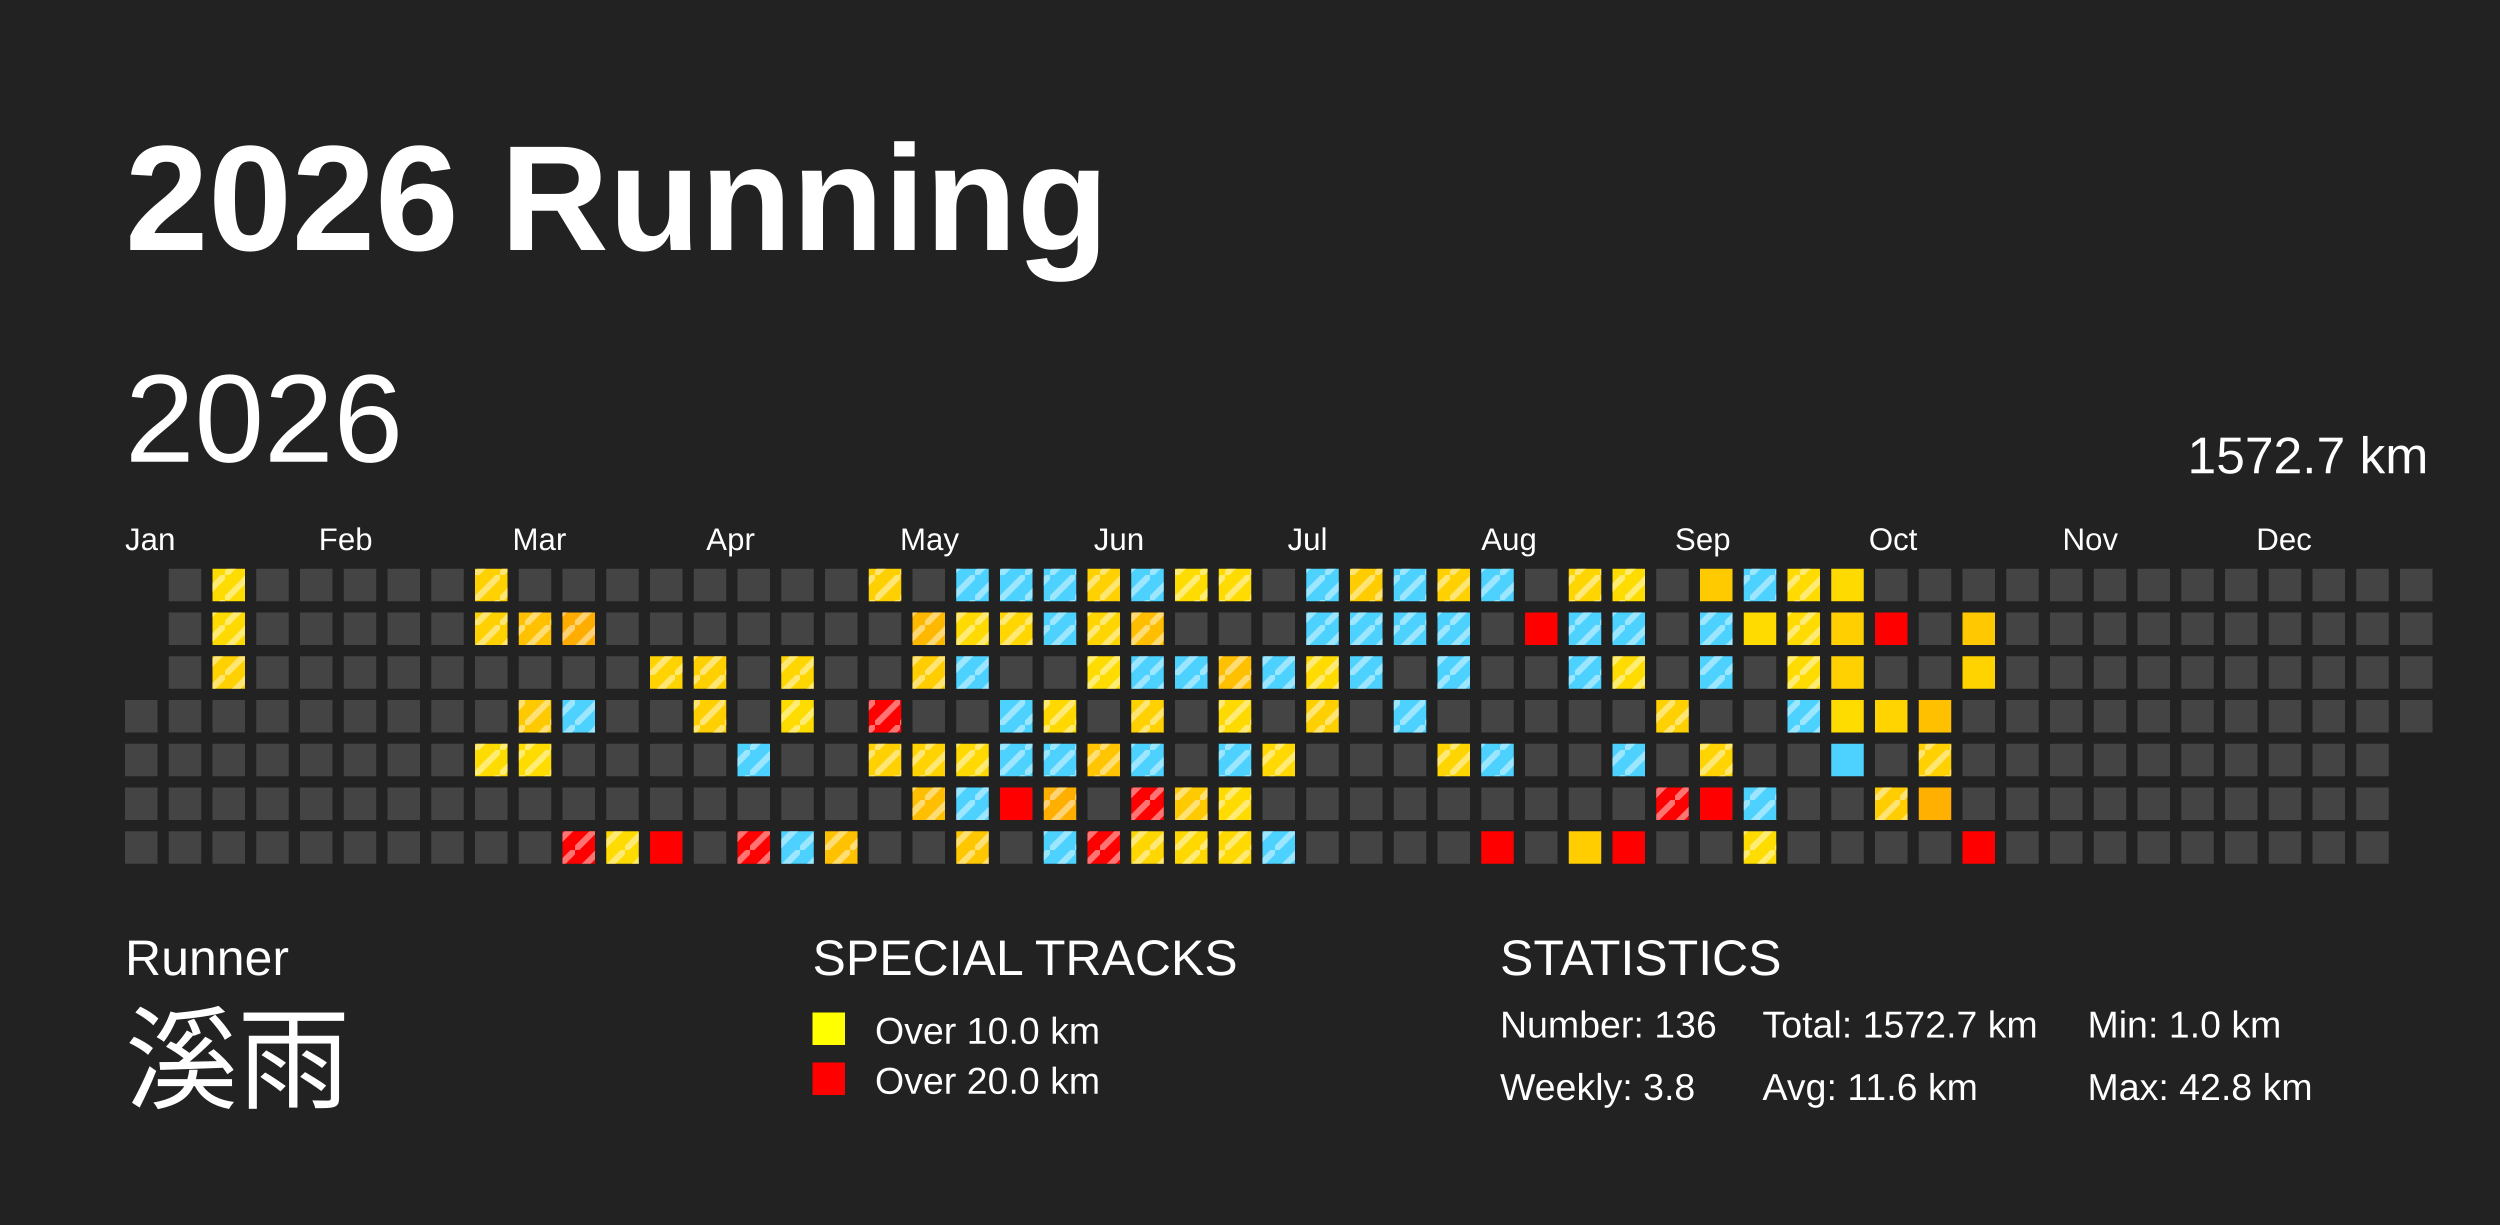
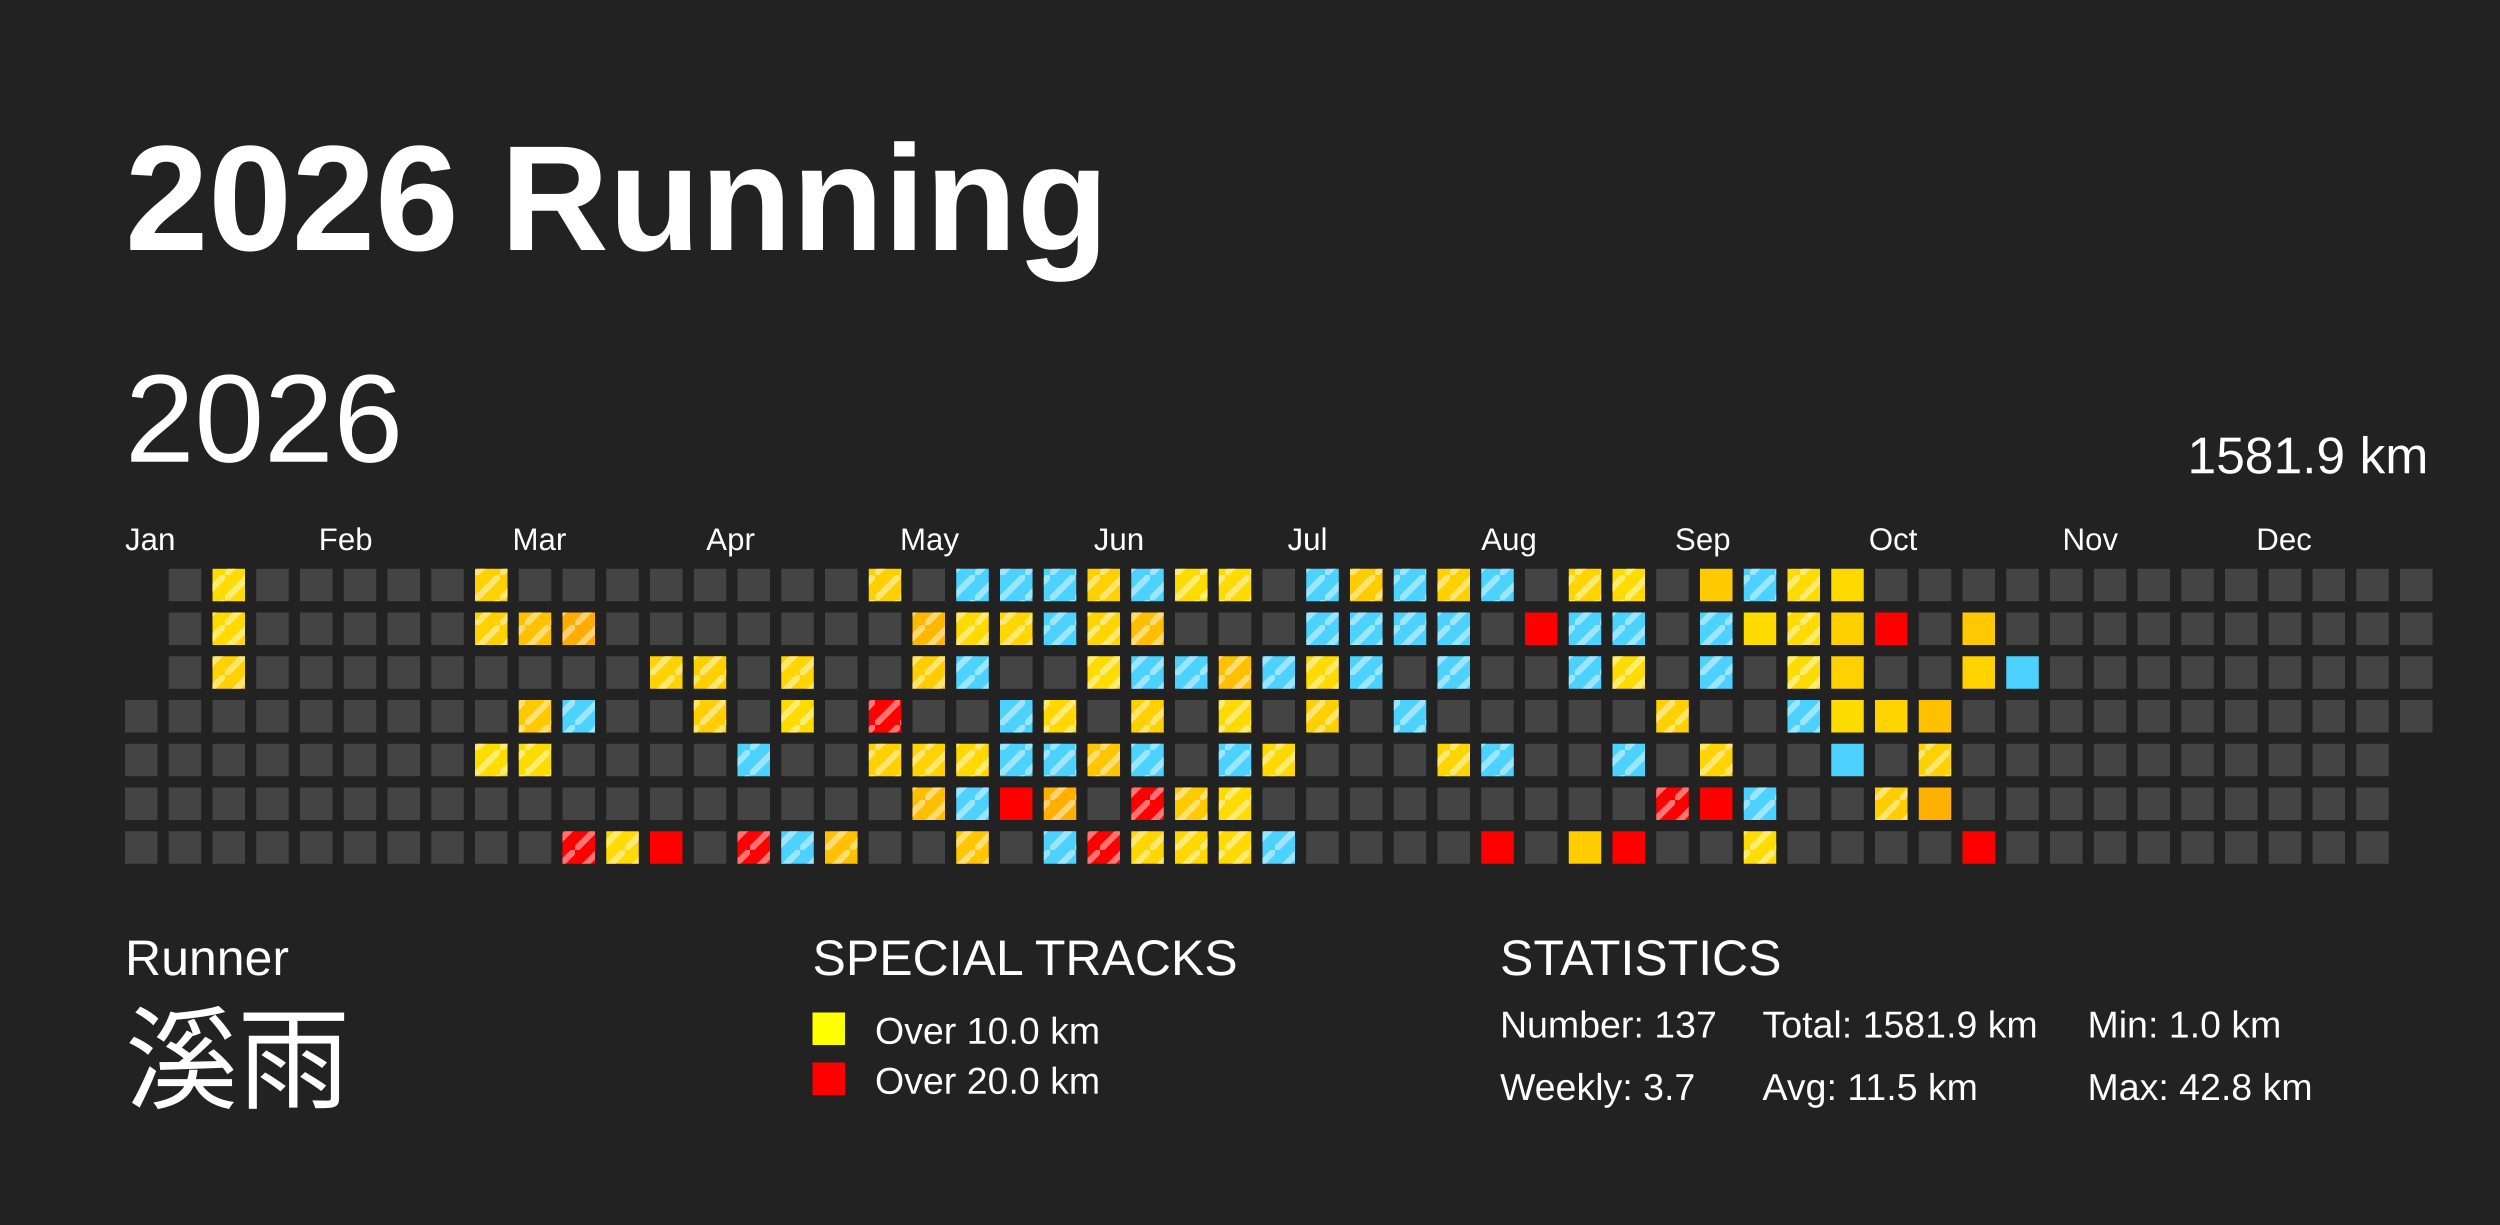
<svg xmlns="http://www.w3.org/2000/svg" baseProfile="full" height="98mm" version="1.1" viewBox="0,0,200,98" width="200mm">
  <defs>
    <pattern height="2" id="indoor-stripe" patternUnits="userSpaceOnUse" width="2">
      <line stroke="white" stroke-opacity="0.45" stroke-width="0.5" x1="0" x2="2" y1="2" y2="0" />
    </pattern>
  </defs>
  <rect fill="#222222" height="98" width="200" x="0" y="0" />
  <text fill="#FFFFFF" style="font-size:12px; font-family:Arial; font-weight:bold;" x="10" y="20">2026 Running</text>
  <text fill="#FFFFFF" style="font-size:4px; font-family:Arial" x="10" y="78">Runner</text>
  <text fill="#FFFFFF" style="font-size:9px; font-family:Arial" x="10" y="88">溪雨</text>
  <text fill="#FFFFFF" style="font-size:4px; font-family:Arial" x="65" y="78">SPECIAL TRACKS</text>
  <rect fill="yellow" height="2.6" width="2.6" x="65" y="81" />
  <text fill="#FFFFFF" style="font-size:3px; font-family:Arial" x="70" y="83.5">Over 10.0 km</text>
  <rect fill="red" height="2.6" width="2.6" x="65" y="85" />
  <text fill="#FFFFFF" style="font-size:3px; font-family:Arial" x="70" y="87.5">Over 20.0 km</text>
  <text fill="#FFFFFF" style="font-size:4px; font-family:Arial" x="120" y="78">STATISTICS</text>
-   <text fill="#FFFFFF" style="font-size:3px; font-family:Arial" x="120" y="83">Number: 136</text>
-   <text fill="#FFFFFF" style="font-size:3px; font-family:Arial" x="120" y="88">Weekly: 3.8</text>
-   <text fill="#FFFFFF" style="font-size:3px; font-family:Arial" x="141" y="83">Total: 1572.7 km</text>
-   <text fill="#FFFFFF" style="font-size:3px; font-family:Arial" x="141" y="88">Avg: 11.6 km</text>
+   <text fill="#FFFFFF" style="font-size:3px; font-family:Arial" x="120" y="83">Number: 137</text>
+   <text fill="#FFFFFF" style="font-size:3px; font-family:Arial" x="120" y="88">Weekly: 3.7</text>
+   <text fill="#FFFFFF" style="font-size:3px; font-family:Arial" x="141" y="83">Total: 1581.9 km</text>
+   <text fill="#FFFFFF" style="font-size:3px; font-family:Arial" x="141" y="88">Avg: 11.5 km</text>
  <text fill="#FFFFFF" style="font-size:3px; font-family:Arial" x="167" y="83">Min: 1.0 km</text>
  <text fill="#FFFFFF" style="font-size:3px; font-family:Arial" x="167" y="88">Max: 42.8 km</text>
  <text dominant-baseline="hanging" fill="#FFFFFF" style="font-size:10.0px; font-family:Arial;" x="10" y="30">2026</text>
-   <text dominant-baseline="hanging" fill="#FFFFFF" style="font-size:4.125px; font-family:Arial;" x="175" y="35">1572.7 km</text>
+   <text dominant-baseline="hanging" fill="#FFFFFF" style="font-size:4.125px; font-family:Arial;" x="175" y="35">1581.9 km</text>
  <text fill="#FFFFFF" style="font-size:2.5px; font-family:Arial" x="10.0" y="44">Jan</text>
  <text fill="#FFFFFF" style="font-size:2.5px; font-family:Arial" x="25.5" y="44">Feb</text>
  <text fill="#FFFFFF" style="font-size:2.5px; font-family:Arial" x="41.0" y="44">Mar</text>
  <text fill="#FFFFFF" style="font-size:2.5px; font-family:Arial" x="56.5" y="44">Apr</text>
  <text fill="#FFFFFF" style="font-size:2.5px; font-family:Arial" x="72.0" y="44">May</text>
  <text fill="#FFFFFF" style="font-size:2.5px; font-family:Arial" x="87.5" y="44">Jun</text>
  <text fill="#FFFFFF" style="font-size:2.5px; font-family:Arial" x="103.0" y="44">Jul</text>
  <text fill="#FFFFFF" style="font-size:2.5px; font-family:Arial" x="118.5" y="44">Aug</text>
  <text fill="#FFFFFF" style="font-size:2.5px; font-family:Arial" x="134.0" y="44">Sep</text>
  <text fill="#FFFFFF" style="font-size:2.5px; font-family:Arial" x="149.5" y="44">Oct</text>
  <text fill="#FFFFFF" style="font-size:2.5px; font-family:Arial" x="165.0" y="44">Nov</text>
  <text fill="#FFFFFF" style="font-size:2.5px; font-family:Arial" x="180.5" y="44">Dec</text>
  <rect fill="#444444" height="2.6" width="2.6" x="10.0" y="56.0" />
  <rect fill="#444444" height="2.6" width="2.6" x="10.0" y="59.5" />
  <rect fill="#444444" height="2.6" width="2.6" x="10.0" y="63.0" />
  <rect fill="#444444" height="2.6" width="2.6" x="10.0" y="66.5" />
  <rect fill="#444444" height="2.6" width="2.6" x="13.5" y="45.5" />
  <rect fill="#444444" height="2.6" width="2.6" x="13.5" y="49.0" />
  <rect fill="#444444" height="2.6" width="2.6" x="13.5" y="52.5" />
  <rect fill="#444444" height="2.6" width="2.6" x="13.5" y="56.0" />
  <rect fill="#444444" height="2.6" width="2.6" x="13.5" y="59.5" />
  <rect fill="#444444" height="2.6" width="2.6" x="13.5" y="63.0" />
  <rect fill="#444444" height="2.6" width="2.6" x="13.5" y="66.5" />
  <rect fill="#ffdc00" height="2.6" width="2.6" x="17.0" y="45.5" />
  <rect fill="url(#indoor-stripe)" height="2.6" style="pointer-events: none;" width="2.6" x="17.0" y="45.5" />
  <rect fill="#ffda00" height="2.6" width="2.6" x="17.0" y="49.0" />
  <rect fill="url(#indoor-stripe)" height="2.6" style="pointer-events: none;" width="2.6" x="17.0" y="49.0" />
  <rect fill="#ffd100" height="2.6" width="2.6" x="17.0" y="52.5" />
  <rect fill="url(#indoor-stripe)" height="2.6" style="pointer-events: none;" width="2.6" x="17.0" y="52.5" />
  <rect fill="#444444" height="2.6" width="2.6" x="17.0" y="56.0" />
  <rect fill="#444444" height="2.6" width="2.6" x="17.0" y="59.5" />
  <rect fill="#444444" height="2.6" width="2.6" x="17.0" y="63.0" />
  <rect fill="#444444" height="2.6" width="2.6" x="17.0" y="66.5" />
  <rect fill="#444444" height="2.6" width="2.6" x="20.5" y="45.5" />
  <rect fill="#444444" height="2.6" width="2.6" x="20.5" y="49.0" />
  <rect fill="#444444" height="2.6" width="2.6" x="20.5" y="52.5" />
  <rect fill="#444444" height="2.6" width="2.6" x="20.5" y="56.0" />
  <rect fill="#444444" height="2.6" width="2.6" x="20.5" y="59.5" />
  <rect fill="#444444" height="2.6" width="2.6" x="20.5" y="63.0" />
  <rect fill="#444444" height="2.6" width="2.6" x="20.5" y="66.5" />
  <rect fill="#444444" height="2.6" width="2.6" x="24.0" y="45.5" />
  <rect fill="#444444" height="2.6" width="2.6" x="24.0" y="49.0" />
  <rect fill="#444444" height="2.6" width="2.6" x="24.0" y="52.5" />
  <rect fill="#444444" height="2.6" width="2.6" x="24.0" y="56.0" />
  <rect fill="#444444" height="2.6" width="2.6" x="24.0" y="59.5" />
  <rect fill="#444444" height="2.6" width="2.6" x="24.0" y="63.0" />
  <rect fill="#444444" height="2.6" width="2.6" x="24.0" y="66.5" />
  <rect fill="#444444" height="2.6" width="2.6" x="27.5" y="45.5" />
  <rect fill="#444444" height="2.6" width="2.6" x="27.5" y="49.0" />
  <rect fill="#444444" height="2.6" width="2.6" x="27.5" y="52.5" />
  <rect fill="#444444" height="2.6" width="2.6" x="27.5" y="56.0" />
  <rect fill="#444444" height="2.6" width="2.6" x="27.5" y="59.5" />
  <rect fill="#444444" height="2.6" width="2.6" x="27.5" y="63.0" />
  <rect fill="#444444" height="2.6" width="2.6" x="27.5" y="66.5" />
  <rect fill="#444444" height="2.6" width="2.6" x="31.0" y="45.5" />
  <rect fill="#444444" height="2.6" width="2.6" x="31.0" y="49.0" />
  <rect fill="#444444" height="2.6" width="2.6" x="31.0" y="52.5" />
  <rect fill="#444444" height="2.6" width="2.6" x="31.0" y="56.0" />
  <rect fill="#444444" height="2.6" width="2.6" x="31.0" y="59.5" />
  <rect fill="#444444" height="2.6" width="2.6" x="31.0" y="63.0" />
  <rect fill="#444444" height="2.6" width="2.6" x="31.0" y="66.5" />
  <rect fill="#444444" height="2.6" width="2.6" x="34.5" y="45.5" />
  <rect fill="#444444" height="2.6" width="2.6" x="34.5" y="49.0" />
  <rect fill="#444444" height="2.6" width="2.6" x="34.5" y="52.5" />
  <rect fill="#444444" height="2.6" width="2.6" x="34.5" y="56.0" />
  <rect fill="#444444" height="2.6" width="2.6" x="34.5" y="59.5" />
  <rect fill="#444444" height="2.6" width="2.6" x="34.5" y="63.0" />
  <rect fill="#444444" height="2.6" width="2.6" x="34.5" y="66.5" />
  <rect fill="#ffd100" height="2.6" width="2.6" x="38.0" y="45.5" />
  <rect fill="url(#indoor-stripe)" height="2.6" style="pointer-events: none;" width="2.6" x="38.0" y="45.5" />
  <rect fill="#ffd100" height="2.6" width="2.6" x="38.0" y="49.0" />
  <rect fill="url(#indoor-stripe)" height="2.6" style="pointer-events: none;" width="2.6" x="38.0" y="49.0" />
  <rect fill="#444444" height="2.6" width="2.6" x="38.0" y="52.5" />
  <rect fill="#444444" height="2.6" width="2.6" x="38.0" y="56.0" />
  <rect fill="#ffdc00" height="2.6" width="2.6" x="38.0" y="59.5" />
  <rect fill="url(#indoor-stripe)" height="2.6" style="pointer-events: none;" width="2.6" x="38.0" y="59.5" />
  <rect fill="#444444" height="2.6" width="2.6" x="38.0" y="63.0" />
  <rect fill="#444444" height="2.6" width="2.6" x="38.0" y="66.5" />
  <rect fill="#444444" height="2.6" width="2.6" x="41.5" y="45.5" />
  <rect fill="#ffc100" height="2.6" width="2.6" x="41.5" y="49.0" />
  <rect fill="url(#indoor-stripe)" height="2.6" style="pointer-events: none;" width="2.6" x="41.5" y="49.0" />
  <rect fill="#444444" height="2.6" width="2.6" x="41.5" y="52.5" />
  <rect fill="#ffc900" height="2.6" width="2.6" x="41.5" y="56.0" />
  <rect fill="url(#indoor-stripe)" height="2.6" style="pointer-events: none;" width="2.6" x="41.5" y="56.0" />
  <rect fill="#ffdc00" height="2.6" width="2.6" x="41.5" y="59.5" />
  <rect fill="url(#indoor-stripe)" height="2.6" style="pointer-events: none;" width="2.6" x="41.5" y="59.5" />
  <rect fill="#444444" height="2.6" width="2.6" x="41.5" y="63.0" />
  <rect fill="#444444" height="2.6" width="2.6" x="41.5" y="66.5" />
  <rect fill="#444444" height="2.6" width="2.6" x="45.0" y="45.5" />
  <rect fill="#ffad00" height="2.6" width="2.6" x="45.0" y="49.0" />
  <rect fill="url(#indoor-stripe)" height="2.6" style="pointer-events: none;" width="2.6" x="45.0" y="49.0" />
  <rect fill="#444444" height="2.6" width="2.6" x="45.0" y="52.5" />
  <rect fill="#4dd2ff" height="2.6" width="2.6" x="45.0" y="56.0" />
  <rect fill="url(#indoor-stripe)" height="2.6" style="pointer-events: none;" width="2.6" x="45.0" y="56.0" />
  <rect fill="#444444" height="2.6" width="2.6" x="45.0" y="59.5" />
  <rect fill="#444444" height="2.6" width="2.6" x="45.0" y="63.0" />
  <rect fill="red" height="2.6" width="2.6" x="45.0" y="66.5" />
  <rect fill="url(#indoor-stripe)" height="2.6" style="pointer-events: none;" width="2.6" x="45.0" y="66.5" />
  <rect fill="#444444" height="2.6" width="2.6" x="48.5" y="45.5" />
  <rect fill="#444444" height="2.6" width="2.6" x="48.5" y="49.0" />
  <rect fill="#444444" height="2.6" width="2.6" x="48.5" y="52.5" />
  <rect fill="#444444" height="2.6" width="2.6" x="48.5" y="56.0" />
  <rect fill="#444444" height="2.6" width="2.6" x="48.5" y="59.5" />
  <rect fill="#444444" height="2.6" width="2.6" x="48.5" y="63.0" />
  <rect fill="#ffdb00" height="2.6" width="2.6" x="48.5" y="66.5" />
  <rect fill="url(#indoor-stripe)" height="2.6" style="pointer-events: none;" width="2.6" x="48.5" y="66.5" />
  <rect fill="#444444" height="2.6" width="2.6" x="52.0" y="45.5" />
  <rect fill="#444444" height="2.6" width="2.6" x="52.0" y="49.0" />
  <rect fill="#ffd300" height="2.6" width="2.6" x="52.0" y="52.5" />
  <rect fill="url(#indoor-stripe)" height="2.6" style="pointer-events: none;" width="2.6" x="52.0" y="52.5" />
  <rect fill="#444444" height="2.6" width="2.6" x="52.0" y="56.0" />
  <rect fill="#444444" height="2.6" width="2.6" x="52.0" y="59.5" />
  <rect fill="#444444" height="2.6" width="2.6" x="52.0" y="63.0" />
  <rect fill="red" height="2.6" width="2.6" x="52.0" y="66.5" />
  <rect fill="#444444" height="2.6" width="2.6" x="55.5" y="45.5" />
  <rect fill="#444444" height="2.6" width="2.6" x="55.5" y="49.0" />
  <rect fill="#ffd000" height="2.6" width="2.6" x="55.5" y="52.5" />
  <rect fill="url(#indoor-stripe)" height="2.6" style="pointer-events: none;" width="2.6" x="55.5" y="52.5" />
  <rect fill="#ffcf00" height="2.6" width="2.6" x="55.5" y="56.0" />
  <rect fill="url(#indoor-stripe)" height="2.6" style="pointer-events: none;" width="2.6" x="55.5" y="56.0" />
  <rect fill="#444444" height="2.6" width="2.6" x="55.5" y="59.5" />
  <rect fill="#444444" height="2.6" width="2.6" x="55.5" y="63.0" />
  <rect fill="#444444" height="2.6" width="2.6" x="55.5" y="66.5" />
  <rect fill="#444444" height="2.6" width="2.6" x="59.0" y="45.5" />
  <rect fill="#444444" height="2.6" width="2.6" x="59.0" y="49.0" />
  <rect fill="#444444" height="2.6" width="2.6" x="59.0" y="52.5" />
  <rect fill="#444444" height="2.6" width="2.6" x="59.0" y="56.0" />
  <rect fill="#4dd2ff" height="2.6" width="2.6" x="59.0" y="59.5" />
  <rect fill="url(#indoor-stripe)" height="2.6" style="pointer-events: none;" width="2.6" x="59.0" y="59.5" />
  <rect fill="#444444" height="2.6" width="2.6" x="59.0" y="63.0" />
  <rect fill="red" height="2.6" width="2.6" x="59.0" y="66.5" />
  <rect fill="url(#indoor-stripe)" height="2.6" style="pointer-events: none;" width="2.6" x="59.0" y="66.5" />
  <rect fill="#444444" height="2.6" width="2.6" x="62.5" y="45.5" />
  <rect fill="#444444" height="2.6" width="2.6" x="62.5" y="49.0" />
  <rect fill="#ffd600" height="2.6" width="2.6" x="62.5" y="52.5" />
  <rect fill="url(#indoor-stripe)" height="2.6" style="pointer-events: none;" width="2.6" x="62.5" y="52.5" />
  <rect fill="#ffdc00" height="2.6" width="2.6" x="62.5" y="56.0" />
  <rect fill="url(#indoor-stripe)" height="2.6" style="pointer-events: none;" width="2.6" x="62.5" y="56.0" />
  <rect fill="#444444" height="2.6" width="2.6" x="62.5" y="59.5" />
  <rect fill="#444444" height="2.6" width="2.6" x="62.5" y="63.0" />
  <rect fill="#4dd2ff" height="2.6" width="2.6" x="62.5" y="66.5" />
  <rect fill="url(#indoor-stripe)" height="2.6" style="pointer-events: none;" width="2.6" x="62.5" y="66.5" />
  <rect fill="#444444" height="2.6" width="2.6" x="66.0" y="45.5" />
  <rect fill="#444444" height="2.6" width="2.6" x="66.0" y="49.0" />
  <rect fill="#444444" height="2.6" width="2.6" x="66.0" y="52.5" />
  <rect fill="#444444" height="2.6" width="2.6" x="66.0" y="56.0" />
  <rect fill="#444444" height="2.6" width="2.6" x="66.0" y="59.5" />
  <rect fill="#444444" height="2.6" width="2.6" x="66.0" y="63.0" />
  <rect fill="#ffc100" height="2.6" width="2.6" x="66.0" y="66.5" />
  <rect fill="url(#indoor-stripe)" height="2.6" style="pointer-events: none;" width="2.6" x="66.0" y="66.5" />
  <rect fill="#ffd000" height="2.6" width="2.6" x="69.5" y="45.5" />
  <rect fill="url(#indoor-stripe)" height="2.6" style="pointer-events: none;" width="2.6" x="69.5" y="45.5" />
  <rect fill="#444444" height="2.6" width="2.6" x="69.5" y="49.0" />
  <rect fill="#444444" height="2.6" width="2.6" x="69.5" y="52.5" />
  <rect fill="red" height="2.6" width="2.6" x="69.5" y="56.0" />
  <rect fill="url(#indoor-stripe)" height="2.6" style="pointer-events: none;" width="2.6" x="69.5" y="56.0" />
  <rect fill="#ffd100" height="2.6" width="2.6" x="69.5" y="59.5" />
  <rect fill="url(#indoor-stripe)" height="2.6" style="pointer-events: none;" width="2.6" x="69.5" y="59.5" />
  <rect fill="#444444" height="2.6" width="2.6" x="69.5" y="63.0" />
  <rect fill="#444444" height="2.6" width="2.6" x="69.5" y="66.5" />
  <rect fill="#444444" height="2.6" width="2.6" x="73.0" y="45.5" />
  <rect fill="#ffb800" height="2.6" width="2.6" x="73.0" y="49.0" />
  <rect fill="url(#indoor-stripe)" height="2.6" style="pointer-events: none;" width="2.6" x="73.0" y="49.0" />
  <rect fill="#ffcd00" height="2.6" width="2.6" x="73.0" y="52.5" />
  <rect fill="url(#indoor-stripe)" height="2.6" style="pointer-events: none;" width="2.6" x="73.0" y="52.5" />
  <rect fill="#444444" height="2.6" width="2.6" x="73.0" y="56.0" />
  <rect fill="#ffd300" height="2.6" width="2.6" x="73.0" y="59.5" />
  <rect fill="url(#indoor-stripe)" height="2.6" style="pointer-events: none;" width="2.6" x="73.0" y="59.5" />
  <rect fill="#ffbe00" height="2.6" width="2.6" x="73.0" y="63.0" />
  <rect fill="url(#indoor-stripe)" height="2.6" style="pointer-events: none;" width="2.6" x="73.0" y="63.0" />
  <rect fill="#444444" height="2.6" width="2.6" x="73.0" y="66.5" />
  <rect fill="#4dd2ff" height="2.6" width="2.6" x="76.5" y="45.5" />
  <rect fill="url(#indoor-stripe)" height="2.6" style="pointer-events: none;" width="2.6" x="76.5" y="45.5" />
  <rect fill="#ffda00" height="2.6" width="2.6" x="76.5" y="49.0" />
  <rect fill="url(#indoor-stripe)" height="2.6" style="pointer-events: none;" width="2.6" x="76.5" y="49.0" />
  <rect fill="#4dd2ff" height="2.6" width="2.6" x="76.5" y="52.5" />
  <rect fill="url(#indoor-stripe)" height="2.6" style="pointer-events: none;" width="2.6" x="76.5" y="52.5" />
  <rect fill="#444444" height="2.6" width="2.6" x="76.5" y="56.0" />
  <rect fill="#ffd900" height="2.6" width="2.6" x="76.5" y="59.5" />
  <rect fill="url(#indoor-stripe)" height="2.6" style="pointer-events: none;" width="2.6" x="76.5" y="59.5" />
  <rect fill="#4dd2ff" height="2.6" width="2.6" x="76.5" y="63.0" />
  <rect fill="url(#indoor-stripe)" height="2.6" style="pointer-events: none;" width="2.6" x="76.5" y="63.0" />
  <rect fill="#ffc700" height="2.6" width="2.6" x="76.5" y="66.5" />
  <rect fill="url(#indoor-stripe)" height="2.6" style="pointer-events: none;" width="2.6" x="76.5" y="66.5" />
  <rect fill="#4dd2ff" height="2.6" width="2.6" x="80.0" y="45.5" />
  <rect fill="url(#indoor-stripe)" height="2.6" style="pointer-events: none;" width="2.6" x="80.0" y="45.5" />
  <rect fill="#ffd600" height="2.6" width="2.6" x="80.0" y="49.0" />
  <rect fill="url(#indoor-stripe)" height="2.6" style="pointer-events: none;" width="2.6" x="80.0" y="49.0" />
  <rect fill="#444444" height="2.6" width="2.6" x="80.0" y="52.5" />
  <rect fill="#4dd2ff" height="2.6" width="2.6" x="80.0" y="56.0" />
  <rect fill="url(#indoor-stripe)" height="2.6" style="pointer-events: none;" width="2.6" x="80.0" y="56.0" />
  <rect fill="#4dd2ff" height="2.6" width="2.6" x="80.0" y="59.5" />
  <rect fill="url(#indoor-stripe)" height="2.6" style="pointer-events: none;" width="2.6" x="80.0" y="59.5" />
  <rect fill="red" height="2.6" width="2.6" x="80.0" y="63.0" />
  <rect fill="#444444" height="2.6" width="2.6" x="80.0" y="66.5" />
  <rect fill="#4dd2ff" height="2.6" width="2.6" x="83.5" y="45.5" />
  <rect fill="url(#indoor-stripe)" height="2.6" style="pointer-events: none;" width="2.6" x="83.5" y="45.5" />
  <rect fill="#4dd2ff" height="2.6" width="2.6" x="83.5" y="49.0" />
  <rect fill="url(#indoor-stripe)" height="2.6" style="pointer-events: none;" width="2.6" x="83.5" y="49.0" />
  <rect fill="#444444" height="2.6" width="2.6" x="83.5" y="52.5" />
  <rect fill="#ffd800" height="2.6" width="2.6" x="83.5" y="56.0" />
  <rect fill="url(#indoor-stripe)" height="2.6" style="pointer-events: none;" width="2.6" x="83.5" y="56.0" />
  <rect fill="#4dd2ff" height="2.6" width="2.6" x="83.5" y="59.5" />
  <rect fill="url(#indoor-stripe)" height="2.6" style="pointer-events: none;" width="2.6" x="83.5" y="59.5" />
  <rect fill="#ffaf00" height="2.6" width="2.6" x="83.5" y="63.0" />
  <rect fill="url(#indoor-stripe)" height="2.6" style="pointer-events: none;" width="2.6" x="83.5" y="63.0" />
  <rect fill="#4dd2ff" height="2.6" width="2.6" x="83.5" y="66.5" />
  <rect fill="url(#indoor-stripe)" height="2.6" style="pointer-events: none;" width="2.6" x="83.5" y="66.5" />
  <rect fill="#ffd100" height="2.6" width="2.6" x="87.0" y="45.5" />
  <rect fill="url(#indoor-stripe)" height="2.6" style="pointer-events: none;" width="2.6" x="87.0" y="45.5" />
  <rect fill="#ffd500" height="2.6" width="2.6" x="87.0" y="49.0" />
  <rect fill="url(#indoor-stripe)" height="2.6" style="pointer-events: none;" width="2.6" x="87.0" y="49.0" />
  <rect fill="#ffdc00" height="2.6" width="2.6" x="87.0" y="52.5" />
  <rect fill="url(#indoor-stripe)" height="2.6" style="pointer-events: none;" width="2.6" x="87.0" y="52.5" />
  <rect fill="#444444" height="2.6" width="2.6" x="87.0" y="56.0" />
  <rect fill="#ffc500" height="2.6" width="2.6" x="87.0" y="59.5" />
  <rect fill="url(#indoor-stripe)" height="2.6" style="pointer-events: none;" width="2.6" x="87.0" y="59.5" />
  <rect fill="#444444" height="2.6" width="2.6" x="87.0" y="63.0" />
  <rect fill="red" height="2.6" width="2.6" x="87.0" y="66.5" />
  <rect fill="url(#indoor-stripe)" height="2.6" style="pointer-events: none;" width="2.6" x="87.0" y="66.5" />
  <rect fill="#4dd2ff" height="2.6" width="2.6" x="90.5" y="45.5" />
  <rect fill="url(#indoor-stripe)" height="2.6" style="pointer-events: none;" width="2.6" x="90.5" y="45.5" />
  <rect fill="#ffbf00" height="2.6" width="2.6" x="90.5" y="49.0" />
  <rect fill="url(#indoor-stripe)" height="2.6" style="pointer-events: none;" width="2.6" x="90.5" y="49.0" />
  <rect fill="#4dd2ff" height="2.6" width="2.6" x="90.5" y="52.5" />
  <rect fill="url(#indoor-stripe)" height="2.6" style="pointer-events: none;" width="2.6" x="90.5" y="52.5" />
  <rect fill="#ffd100" height="2.6" width="2.6" x="90.5" y="56.0" />
  <rect fill="url(#indoor-stripe)" height="2.6" style="pointer-events: none;" width="2.6" x="90.5" y="56.0" />
  <rect fill="#4dd2ff" height="2.6" width="2.6" x="90.5" y="59.5" />
  <rect fill="url(#indoor-stripe)" height="2.6" style="pointer-events: none;" width="2.6" x="90.5" y="59.5" />
  <rect fill="red" height="2.6" width="2.6" x="90.5" y="63.0" />
  <rect fill="url(#indoor-stripe)" height="2.6" style="pointer-events: none;" width="2.6" x="90.5" y="63.0" />
  <rect fill="#ffd600" height="2.6" width="2.6" x="90.5" y="66.5" />
  <rect fill="url(#indoor-stripe)" height="2.6" style="pointer-events: none;" width="2.6" x="90.5" y="66.5" />
  <rect fill="#ffdc00" height="2.6" width="2.6" x="94.0" y="45.5" />
  <rect fill="url(#indoor-stripe)" height="2.6" style="pointer-events: none;" width="2.6" x="94.0" y="45.5" />
  <rect fill="#444444" height="2.6" width="2.6" x="94.0" y="49.0" />
  <rect fill="#4dd2ff" height="2.6" width="2.6" x="94.0" y="52.5" />
  <rect fill="url(#indoor-stripe)" height="2.6" style="pointer-events: none;" width="2.6" x="94.0" y="52.5" />
  <rect fill="#444444" height="2.6" width="2.6" x="94.0" y="56.0" />
  <rect fill="#444444" height="2.6" width="2.6" x="94.0" y="59.5" />
  <rect fill="#ffca00" height="2.6" width="2.6" x="94.0" y="63.0" />
  <rect fill="url(#indoor-stripe)" height="2.6" style="pointer-events: none;" width="2.6" x="94.0" y="63.0" />
  <rect fill="#ffd800" height="2.6" width="2.6" x="94.0" y="66.5" />
  <rect fill="url(#indoor-stripe)" height="2.6" style="pointer-events: none;" width="2.6" x="94.0" y="66.5" />
  <rect fill="#ffdb00" height="2.6" width="2.6" x="97.5" y="45.5" />
  <rect fill="url(#indoor-stripe)" height="2.6" style="pointer-events: none;" width="2.6" x="97.5" y="45.5" />
  <rect fill="#444444" height="2.6" width="2.6" x="97.5" y="49.0" />
  <rect fill="#ffc000" height="2.6" width="2.6" x="97.5" y="52.5" />
  <rect fill="url(#indoor-stripe)" height="2.6" style="pointer-events: none;" width="2.6" x="97.5" y="52.5" />
  <rect fill="#ffda00" height="2.6" width="2.6" x="97.5" y="56.0" />
  <rect fill="url(#indoor-stripe)" height="2.6" style="pointer-events: none;" width="2.6" x="97.5" y="56.0" />
  <rect fill="#4dd2ff" height="2.6" width="2.6" x="97.5" y="59.5" />
  <rect fill="url(#indoor-stripe)" height="2.6" style="pointer-events: none;" width="2.6" x="97.5" y="59.5" />
  <rect fill="#ffdb00" height="2.6" width="2.6" x="97.5" y="63.0" />
  <rect fill="url(#indoor-stripe)" height="2.6" style="pointer-events: none;" width="2.6" x="97.5" y="63.0" />
  <rect fill="#ffd900" height="2.6" width="2.6" x="97.5" y="66.5" />
  <rect fill="url(#indoor-stripe)" height="2.6" style="pointer-events: none;" width="2.6" x="97.5" y="66.5" />
  <rect fill="#444444" height="2.6" width="2.6" x="101.0" y="45.5" />
  <rect fill="#444444" height="2.6" width="2.6" x="101.0" y="49.0" />
  <rect fill="#4dd2ff" height="2.6" width="2.6" x="101.0" y="52.5" />
  <rect fill="url(#indoor-stripe)" height="2.6" style="pointer-events: none;" width="2.6" x="101.0" y="52.5" />
  <rect fill="#444444" height="2.6" width="2.6" x="101.0" y="56.0" />
  <rect fill="#ffd900" height="2.6" width="2.6" x="101.0" y="59.5" />
  <rect fill="url(#indoor-stripe)" height="2.6" style="pointer-events: none;" width="2.6" x="101.0" y="59.5" />
  <rect fill="#444444" height="2.6" width="2.6" x="101.0" y="63.0" />
  <rect fill="#4dd2ff" height="2.6" width="2.6" x="101.0" y="66.5" />
  <rect fill="url(#indoor-stripe)" height="2.6" style="pointer-events: none;" width="2.6" x="101.0" y="66.5" />
  <rect fill="#4dd2ff" height="2.6" width="2.6" x="104.5" y="45.5" />
  <rect fill="url(#indoor-stripe)" height="2.6" style="pointer-events: none;" width="2.6" x="104.5" y="45.5" />
  <rect fill="#4dd2ff" height="2.6" width="2.6" x="104.5" y="49.0" />
  <rect fill="url(#indoor-stripe)" height="2.6" style="pointer-events: none;" width="2.6" x="104.5" y="49.0" />
  <rect fill="#ffdb00" height="2.6" width="2.6" x="104.5" y="52.5" />
  <rect fill="url(#indoor-stripe)" height="2.6" style="pointer-events: none;" width="2.6" x="104.5" y="52.5" />
  <rect fill="#ffd000" height="2.6" width="2.6" x="104.5" y="56.0" />
  <rect fill="url(#indoor-stripe)" height="2.6" style="pointer-events: none;" width="2.6" x="104.5" y="56.0" />
  <rect fill="#444444" height="2.6" width="2.6" x="104.5" y="59.5" />
  <rect fill="#444444" height="2.6" width="2.6" x="104.5" y="63.0" />
  <rect fill="#444444" height="2.6" width="2.6" x="104.5" y="66.5" />
  <rect fill="#ffcc00" height="2.6" width="2.6" x="108.0" y="45.5" />
  <rect fill="url(#indoor-stripe)" height="2.6" style="pointer-events: none;" width="2.6" x="108.0" y="45.5" />
  <rect fill="#4dd2ff" height="2.6" width="2.6" x="108.0" y="49.0" />
  <rect fill="url(#indoor-stripe)" height="2.6" style="pointer-events: none;" width="2.6" x="108.0" y="49.0" />
  <rect fill="#4dd2ff" height="2.6" width="2.6" x="108.0" y="52.5" />
  <rect fill="url(#indoor-stripe)" height="2.6" style="pointer-events: none;" width="2.6" x="108.0" y="52.5" />
  <rect fill="#444444" height="2.6" width="2.6" x="108.0" y="56.0" />
  <rect fill="#444444" height="2.6" width="2.6" x="108.0" y="59.5" />
  <rect fill="#444444" height="2.6" width="2.6" x="108.0" y="63.0" />
  <rect fill="#444444" height="2.6" width="2.6" x="108.0" y="66.5" />
  <rect fill="#4dd2ff" height="2.6" width="2.6" x="111.5" y="45.5" />
  <rect fill="url(#indoor-stripe)" height="2.6" style="pointer-events: none;" width="2.6" x="111.5" y="45.5" />
  <rect fill="#4dd2ff" height="2.6" width="2.6" x="111.5" y="49.0" />
  <rect fill="url(#indoor-stripe)" height="2.6" style="pointer-events: none;" width="2.6" x="111.5" y="49.0" />
  <rect fill="#444444" height="2.6" width="2.6" x="111.5" y="52.5" />
  <rect fill="#4dd2ff" height="2.6" width="2.6" x="111.5" y="56.0" />
  <rect fill="url(#indoor-stripe)" height="2.6" style="pointer-events: none;" width="2.6" x="111.5" y="56.0" />
  <rect fill="#444444" height="2.6" width="2.6" x="111.5" y="59.5" />
  <rect fill="#444444" height="2.6" width="2.6" x="111.5" y="63.0" />
  <rect fill="#444444" height="2.6" width="2.6" x="111.5" y="66.5" />
  <rect fill="#ffd100" height="2.6" width="2.6" x="115.0" y="45.5" />
  <rect fill="url(#indoor-stripe)" height="2.6" style="pointer-events: none;" width="2.6" x="115.0" y="45.5" />
  <rect fill="#4dd2ff" height="2.6" width="2.6" x="115.0" y="49.0" />
  <rect fill="url(#indoor-stripe)" height="2.6" style="pointer-events: none;" width="2.6" x="115.0" y="49.0" />
  <rect fill="#4dd2ff" height="2.6" width="2.6" x="115.0" y="52.5" />
  <rect fill="url(#indoor-stripe)" height="2.6" style="pointer-events: none;" width="2.6" x="115.0" y="52.5" />
  <rect fill="#444444" height="2.6" width="2.6" x="115.0" y="56.0" />
  <rect fill="#ffd500" height="2.6" width="2.6" x="115.0" y="59.5" />
  <rect fill="url(#indoor-stripe)" height="2.6" style="pointer-events: none;" width="2.6" x="115.0" y="59.5" />
  <rect fill="#444444" height="2.6" width="2.6" x="115.0" y="63.0" />
  <rect fill="#444444" height="2.6" width="2.6" x="115.0" y="66.5" />
  <rect fill="#4dd2ff" height="2.6" width="2.6" x="118.5" y="45.5" />
  <rect fill="url(#indoor-stripe)" height="2.6" style="pointer-events: none;" width="2.6" x="118.5" y="45.5" />
  <rect fill="#444444" height="2.6" width="2.6" x="118.5" y="49.0" />
  <rect fill="#444444" height="2.6" width="2.6" x="118.5" y="52.5" />
  <rect fill="#444444" height="2.6" width="2.6" x="118.5" y="56.0" />
  <rect fill="#4dd2ff" height="2.6" width="2.6" x="118.5" y="59.5" />
  <rect fill="url(#indoor-stripe)" height="2.6" style="pointer-events: none;" width="2.6" x="118.5" y="59.5" />
  <rect fill="#444444" height="2.6" width="2.6" x="118.5" y="63.0" />
  <rect fill="red" height="2.6" width="2.6" x="118.5" y="66.5" />
  <rect fill="#444444" height="2.6" width="2.6" x="122.0" y="45.5" />
  <rect fill="red" height="2.6" width="2.6" x="122.0" y="49.0" />
  <rect fill="#444444" height="2.6" width="2.6" x="122.0" y="52.5" />
  <rect fill="#444444" height="2.6" width="2.6" x="122.0" y="56.0" />
  <rect fill="#444444" height="2.6" width="2.6" x="122.0" y="59.5" />
  <rect fill="#444444" height="2.6" width="2.6" x="122.0" y="63.0" />
  <rect fill="#444444" height="2.6" width="2.6" x="122.0" y="66.5" />
  <rect fill="#ffd500" height="2.6" width="2.6" x="125.5" y="45.5" />
  <rect fill="url(#indoor-stripe)" height="2.6" style="pointer-events: none;" width="2.6" x="125.5" y="45.5" />
  <rect fill="#4dd2ff" height="2.6" width="2.6" x="125.5" y="49.0" />
  <rect fill="url(#indoor-stripe)" height="2.6" style="pointer-events: none;" width="2.6" x="125.5" y="49.0" />
  <rect fill="#4dd2ff" height="2.6" width="2.6" x="125.5" y="52.5" />
  <rect fill="url(#indoor-stripe)" height="2.6" style="pointer-events: none;" width="2.6" x="125.5" y="52.5" />
  <rect fill="#444444" height="2.6" width="2.6" x="125.5" y="56.0" />
  <rect fill="#444444" height="2.6" width="2.6" x="125.5" y="59.5" />
  <rect fill="#444444" height="2.6" width="2.6" x="125.5" y="63.0" />
  <rect fill="#ffcd00" height="2.6" width="2.6" x="125.5" y="66.5" />
  <rect fill="#ffdc00" height="2.6" width="2.6" x="129.0" y="45.5" />
  <rect fill="url(#indoor-stripe)" height="2.6" style="pointer-events: none;" width="2.6" x="129.0" y="45.5" />
  <rect fill="#4dd2ff" height="2.6" width="2.6" x="129.0" y="49.0" />
  <rect fill="url(#indoor-stripe)" height="2.6" style="pointer-events: none;" width="2.6" x="129.0" y="49.0" />
  <rect fill="#ffdc00" height="2.6" width="2.6" x="129.0" y="52.5" />
  <rect fill="url(#indoor-stripe)" height="2.6" style="pointer-events: none;" width="2.6" x="129.0" y="52.5" />
  <rect fill="#444444" height="2.6" width="2.6" x="129.0" y="56.0" />
  <rect fill="#4dd2ff" height="2.6" width="2.6" x="129.0" y="59.5" />
  <rect fill="url(#indoor-stripe)" height="2.6" style="pointer-events: none;" width="2.6" x="129.0" y="59.5" />
  <rect fill="#444444" height="2.6" width="2.6" x="129.0" y="63.0" />
  <rect fill="red" height="2.6" width="2.6" x="129.0" y="66.5" />
  <rect fill="#444444" height="2.6" width="2.6" x="132.5" y="45.5" />
  <rect fill="#444444" height="2.6" width="2.6" x="132.5" y="49.0" />
  <rect fill="#444444" height="2.6" width="2.6" x="132.5" y="52.5" />
  <rect fill="#ffd100" height="2.6" width="2.6" x="132.5" y="56.0" />
  <rect fill="url(#indoor-stripe)" height="2.6" style="pointer-events: none;" width="2.6" x="132.5" y="56.0" />
  <rect fill="#444444" height="2.6" width="2.6" x="132.5" y="59.5" />
  <rect fill="red" height="2.6" width="2.6" x="132.5" y="63.0" />
  <rect fill="url(#indoor-stripe)" height="2.6" style="pointer-events: none;" width="2.6" x="132.5" y="63.0" />
  <rect fill="#444444" height="2.6" width="2.6" x="132.5" y="66.5" />
  <rect fill="#ffcb00" height="2.6" width="2.6" x="136.0" y="45.5" />
  <rect fill="#4dd2ff" height="2.6" width="2.6" x="136.0" y="49.0" />
  <rect fill="url(#indoor-stripe)" height="2.6" style="pointer-events: none;" width="2.6" x="136.0" y="49.0" />
  <rect fill="#4dd2ff" height="2.6" width="2.6" x="136.0" y="52.5" />
  <rect fill="url(#indoor-stripe)" height="2.6" style="pointer-events: none;" width="2.6" x="136.0" y="52.5" />
  <rect fill="#444444" height="2.6" width="2.6" x="136.0" y="56.0" />
  <rect fill="#ffd400" height="2.6" width="2.6" x="136.0" y="59.5" />
  <rect fill="url(#indoor-stripe)" height="2.6" style="pointer-events: none;" width="2.6" x="136.0" y="59.5" />
  <rect fill="red" height="2.6" width="2.6" x="136.0" y="63.0" />
  <rect fill="#444444" height="2.6" width="2.6" x="136.0" y="66.5" />
  <rect fill="#4dd2ff" height="2.6" width="2.6" x="139.5" y="45.5" />
  <rect fill="url(#indoor-stripe)" height="2.6" style="pointer-events: none;" width="2.6" x="139.5" y="45.5" />
  <rect fill="#ffdb00" height="2.6" width="2.6" x="139.5" y="49.0" />
  <rect fill="#444444" height="2.6" width="2.6" x="139.5" y="52.5" />
  <rect fill="#444444" height="2.6" width="2.6" x="139.5" y="56.0" />
  <rect fill="#444444" height="2.6" width="2.6" x="139.5" y="59.5" />
  <rect fill="#4dd2ff" height="2.6" width="2.6" x="139.5" y="63.0" />
  <rect fill="url(#indoor-stripe)" height="2.6" style="pointer-events: none;" width="2.6" x="139.5" y="63.0" />
  <rect fill="#ffdc00" height="2.6" width="2.6" x="139.5" y="66.5" />
  <rect fill="url(#indoor-stripe)" height="2.6" style="pointer-events: none;" width="2.6" x="139.5" y="66.5" />
  <rect fill="#ffdb00" height="2.6" width="2.6" x="143.0" y="45.5" />
  <rect fill="url(#indoor-stripe)" height="2.6" style="pointer-events: none;" width="2.6" x="143.0" y="45.5" />
  <rect fill="#ffdb00" height="2.6" width="2.6" x="143.0" y="49.0" />
  <rect fill="url(#indoor-stripe)" height="2.6" style="pointer-events: none;" width="2.6" x="143.0" y="49.0" />
  <rect fill="#ffdc00" height="2.6" width="2.6" x="143.0" y="52.5" />
  <rect fill="url(#indoor-stripe)" height="2.6" style="pointer-events: none;" width="2.6" x="143.0" y="52.5" />
  <rect fill="#4dd2ff" height="2.6" width="2.6" x="143.0" y="56.0" />
  <rect fill="url(#indoor-stripe)" height="2.6" style="pointer-events: none;" width="2.6" x="143.0" y="56.0" />
  <rect fill="#444444" height="2.6" width="2.6" x="143.0" y="59.5" />
  <rect fill="#444444" height="2.6" width="2.6" x="143.0" y="63.0" />
  <rect fill="#444444" height="2.6" width="2.6" x="143.0" y="66.5" />
  <rect fill="#ffda00" height="2.6" width="2.6" x="146.5" y="45.5" />
  <rect fill="#ffcf00" height="2.6" width="2.6" x="146.5" y="49.0" />
  <rect fill="#ffd100" height="2.6" width="2.6" x="146.5" y="52.5" />
  <rect fill="#ffdc00" height="2.6" width="2.6" x="146.5" y="56.0" />
  <rect fill="#4dd2ff" height="2.6" width="2.6" x="146.5" y="59.5" />
  <rect fill="#444444" height="2.6" width="2.6" x="146.5" y="63.0" />
  <rect fill="#444444" height="2.6" width="2.6" x="146.5" y="66.5" />
  <rect fill="#444444" height="2.6" width="2.6" x="150.0" y="45.5" />
  <rect fill="red" height="2.6" width="2.6" x="150.0" y="49.0" />
  <rect fill="#444444" height="2.6" width="2.6" x="150.0" y="52.5" />
  <rect fill="#ffd400" height="2.6" width="2.6" x="150.0" y="56.0" />
  <rect fill="#444444" height="2.6" width="2.6" x="150.0" y="59.5" />
  <rect fill="#ffcd00" height="2.6" width="2.6" x="150.0" y="63.0" />
  <rect fill="url(#indoor-stripe)" height="2.6" style="pointer-events: none;" width="2.6" x="150.0" y="63.0" />
  <rect fill="#444444" height="2.6" width="2.6" x="150.0" y="66.5" />
  <rect fill="#444444" height="2.6" width="2.6" x="153.5" y="45.5" />
  <rect fill="#444444" height="2.6" width="2.6" x="153.5" y="49.0" />
  <rect fill="#444444" height="2.6" width="2.6" x="153.5" y="52.5" />
  <rect fill="#ffc000" height="2.6" width="2.6" x="153.5" y="56.0" />
  <rect fill="#ffd100" height="2.6" width="2.6" x="153.5" y="59.5" />
  <rect fill="url(#indoor-stripe)" height="2.6" style="pointer-events: none;" width="2.6" x="153.5" y="59.5" />
  <rect fill="#ffb000" height="2.6" width="2.6" x="153.5" y="63.0" />
  <rect fill="#444444" height="2.6" width="2.6" x="153.5" y="66.5" />
  <rect fill="#444444" height="2.6" width="2.6" x="157.0" y="45.5" />
  <rect fill="#ffc800" height="2.6" width="2.6" x="157.0" y="49.0" />
  <rect fill="#ffd300" height="2.6" width="2.6" x="157.0" y="52.5" />
  <rect fill="#444444" height="2.6" width="2.6" x="157.0" y="56.0" />
  <rect fill="#444444" height="2.6" width="2.6" x="157.0" y="59.5" />
  <rect fill="#444444" height="2.6" width="2.6" x="157.0" y="63.0" />
  <rect fill="red" height="2.6" width="2.6" x="157.0" y="66.5" />
  <rect fill="#444444" height="2.6" width="2.6" x="160.5" y="45.5" />
  <rect fill="#444444" height="2.6" width="2.6" x="160.5" y="49.0" />
-   <rect fill="#444444" height="2.6" width="2.6" x="160.5" y="52.5" />
+   <rect fill="#4dd2ff" height="2.6" width="2.6" x="160.5" y="52.5" />
  <rect fill="#444444" height="2.6" width="2.6" x="160.5" y="56.0" />
  <rect fill="#444444" height="2.6" width="2.6" x="160.5" y="59.5" />
  <rect fill="#444444" height="2.6" width="2.6" x="160.5" y="63.0" />
  <rect fill="#444444" height="2.6" width="2.6" x="160.5" y="66.5" />
  <rect fill="#444444" height="2.6" width="2.6" x="164.0" y="45.5" />
  <rect fill="#444444" height="2.6" width="2.6" x="164.0" y="49.0" />
  <rect fill="#444444" height="2.6" width="2.6" x="164.0" y="52.5" />
  <rect fill="#444444" height="2.6" width="2.6" x="164.0" y="56.0" />
  <rect fill="#444444" height="2.6" width="2.6" x="164.0" y="59.5" />
  <rect fill="#444444" height="2.6" width="2.6" x="164.0" y="63.0" />
  <rect fill="#444444" height="2.6" width="2.6" x="164.0" y="66.5" />
  <rect fill="#444444" height="2.6" width="2.6" x="167.5" y="45.5" />
  <rect fill="#444444" height="2.6" width="2.6" x="167.5" y="49.0" />
  <rect fill="#444444" height="2.6" width="2.6" x="167.5" y="52.5" />
  <rect fill="#444444" height="2.6" width="2.6" x="167.5" y="56.0" />
  <rect fill="#444444" height="2.6" width="2.6" x="167.5" y="59.5" />
  <rect fill="#444444" height="2.6" width="2.6" x="167.5" y="63.0" />
  <rect fill="#444444" height="2.6" width="2.6" x="167.5" y="66.5" />
  <rect fill="#444444" height="2.6" width="2.6" x="171.0" y="45.5" />
  <rect fill="#444444" height="2.6" width="2.6" x="171.0" y="49.0" />
  <rect fill="#444444" height="2.6" width="2.6" x="171.0" y="52.5" />
  <rect fill="#444444" height="2.6" width="2.6" x="171.0" y="56.0" />
  <rect fill="#444444" height="2.6" width="2.6" x="171.0" y="59.5" />
  <rect fill="#444444" height="2.6" width="2.6" x="171.0" y="63.0" />
  <rect fill="#444444" height="2.6" width="2.6" x="171.0" y="66.5" />
  <rect fill="#444444" height="2.6" width="2.6" x="174.5" y="45.5" />
  <rect fill="#444444" height="2.6" width="2.6" x="174.5" y="49.0" />
  <rect fill="#444444" height="2.6" width="2.6" x="174.5" y="52.5" />
  <rect fill="#444444" height="2.6" width="2.6" x="174.5" y="56.0" />
  <rect fill="#444444" height="2.6" width="2.6" x="174.5" y="59.5" />
  <rect fill="#444444" height="2.6" width="2.6" x="174.5" y="63.0" />
  <rect fill="#444444" height="2.6" width="2.6" x="174.5" y="66.5" />
  <rect fill="#444444" height="2.6" width="2.6" x="178.0" y="45.5" />
  <rect fill="#444444" height="2.6" width="2.6" x="178.0" y="49.0" />
  <rect fill="#444444" height="2.6" width="2.6" x="178.0" y="52.5" />
  <rect fill="#444444" height="2.6" width="2.6" x="178.0" y="56.0" />
  <rect fill="#444444" height="2.6" width="2.6" x="178.0" y="59.5" />
  <rect fill="#444444" height="2.6" width="2.6" x="178.0" y="63.0" />
  <rect fill="#444444" height="2.6" width="2.6" x="178.0" y="66.5" />
  <rect fill="#444444" height="2.6" width="2.6" x="181.5" y="45.5" />
  <rect fill="#444444" height="2.6" width="2.6" x="181.5" y="49.0" />
  <rect fill="#444444" height="2.6" width="2.6" x="181.5" y="52.5" />
  <rect fill="#444444" height="2.6" width="2.6" x="181.5" y="56.0" />
  <rect fill="#444444" height="2.6" width="2.6" x="181.5" y="59.5" />
  <rect fill="#444444" height="2.6" width="2.6" x="181.5" y="63.0" />
  <rect fill="#444444" height="2.6" width="2.6" x="181.5" y="66.5" />
  <rect fill="#444444" height="2.6" width="2.6" x="185.0" y="45.5" />
  <rect fill="#444444" height="2.6" width="2.6" x="185.0" y="49.0" />
  <rect fill="#444444" height="2.6" width="2.6" x="185.0" y="52.5" />
  <rect fill="#444444" height="2.6" width="2.6" x="185.0" y="56.0" />
  <rect fill="#444444" height="2.6" width="2.6" x="185.0" y="59.5" />
  <rect fill="#444444" height="2.6" width="2.6" x="185.0" y="63.0" />
  <rect fill="#444444" height="2.6" width="2.6" x="185.0" y="66.5" />
  <rect fill="#444444" height="2.6" width="2.6" x="188.5" y="45.5" />
  <rect fill="#444444" height="2.6" width="2.6" x="188.5" y="49.0" />
  <rect fill="#444444" height="2.6" width="2.6" x="188.5" y="52.5" />
  <rect fill="#444444" height="2.6" width="2.6" x="188.5" y="56.0" />
  <rect fill="#444444" height="2.6" width="2.6" x="188.5" y="59.5" />
  <rect fill="#444444" height="2.6" width="2.6" x="188.5" y="63.0" />
  <rect fill="#444444" height="2.6" width="2.6" x="188.5" y="66.5" />
  <rect fill="#444444" height="2.6" width="2.6" x="192.0" y="45.5" />
  <rect fill="#444444" height="2.6" width="2.6" x="192.0" y="49.0" />
  <rect fill="#444444" height="2.6" width="2.6" x="192.0" y="52.5" />
  <rect fill="#444444" height="2.6" width="2.6" x="192.0" y="56.0" />
</svg>
